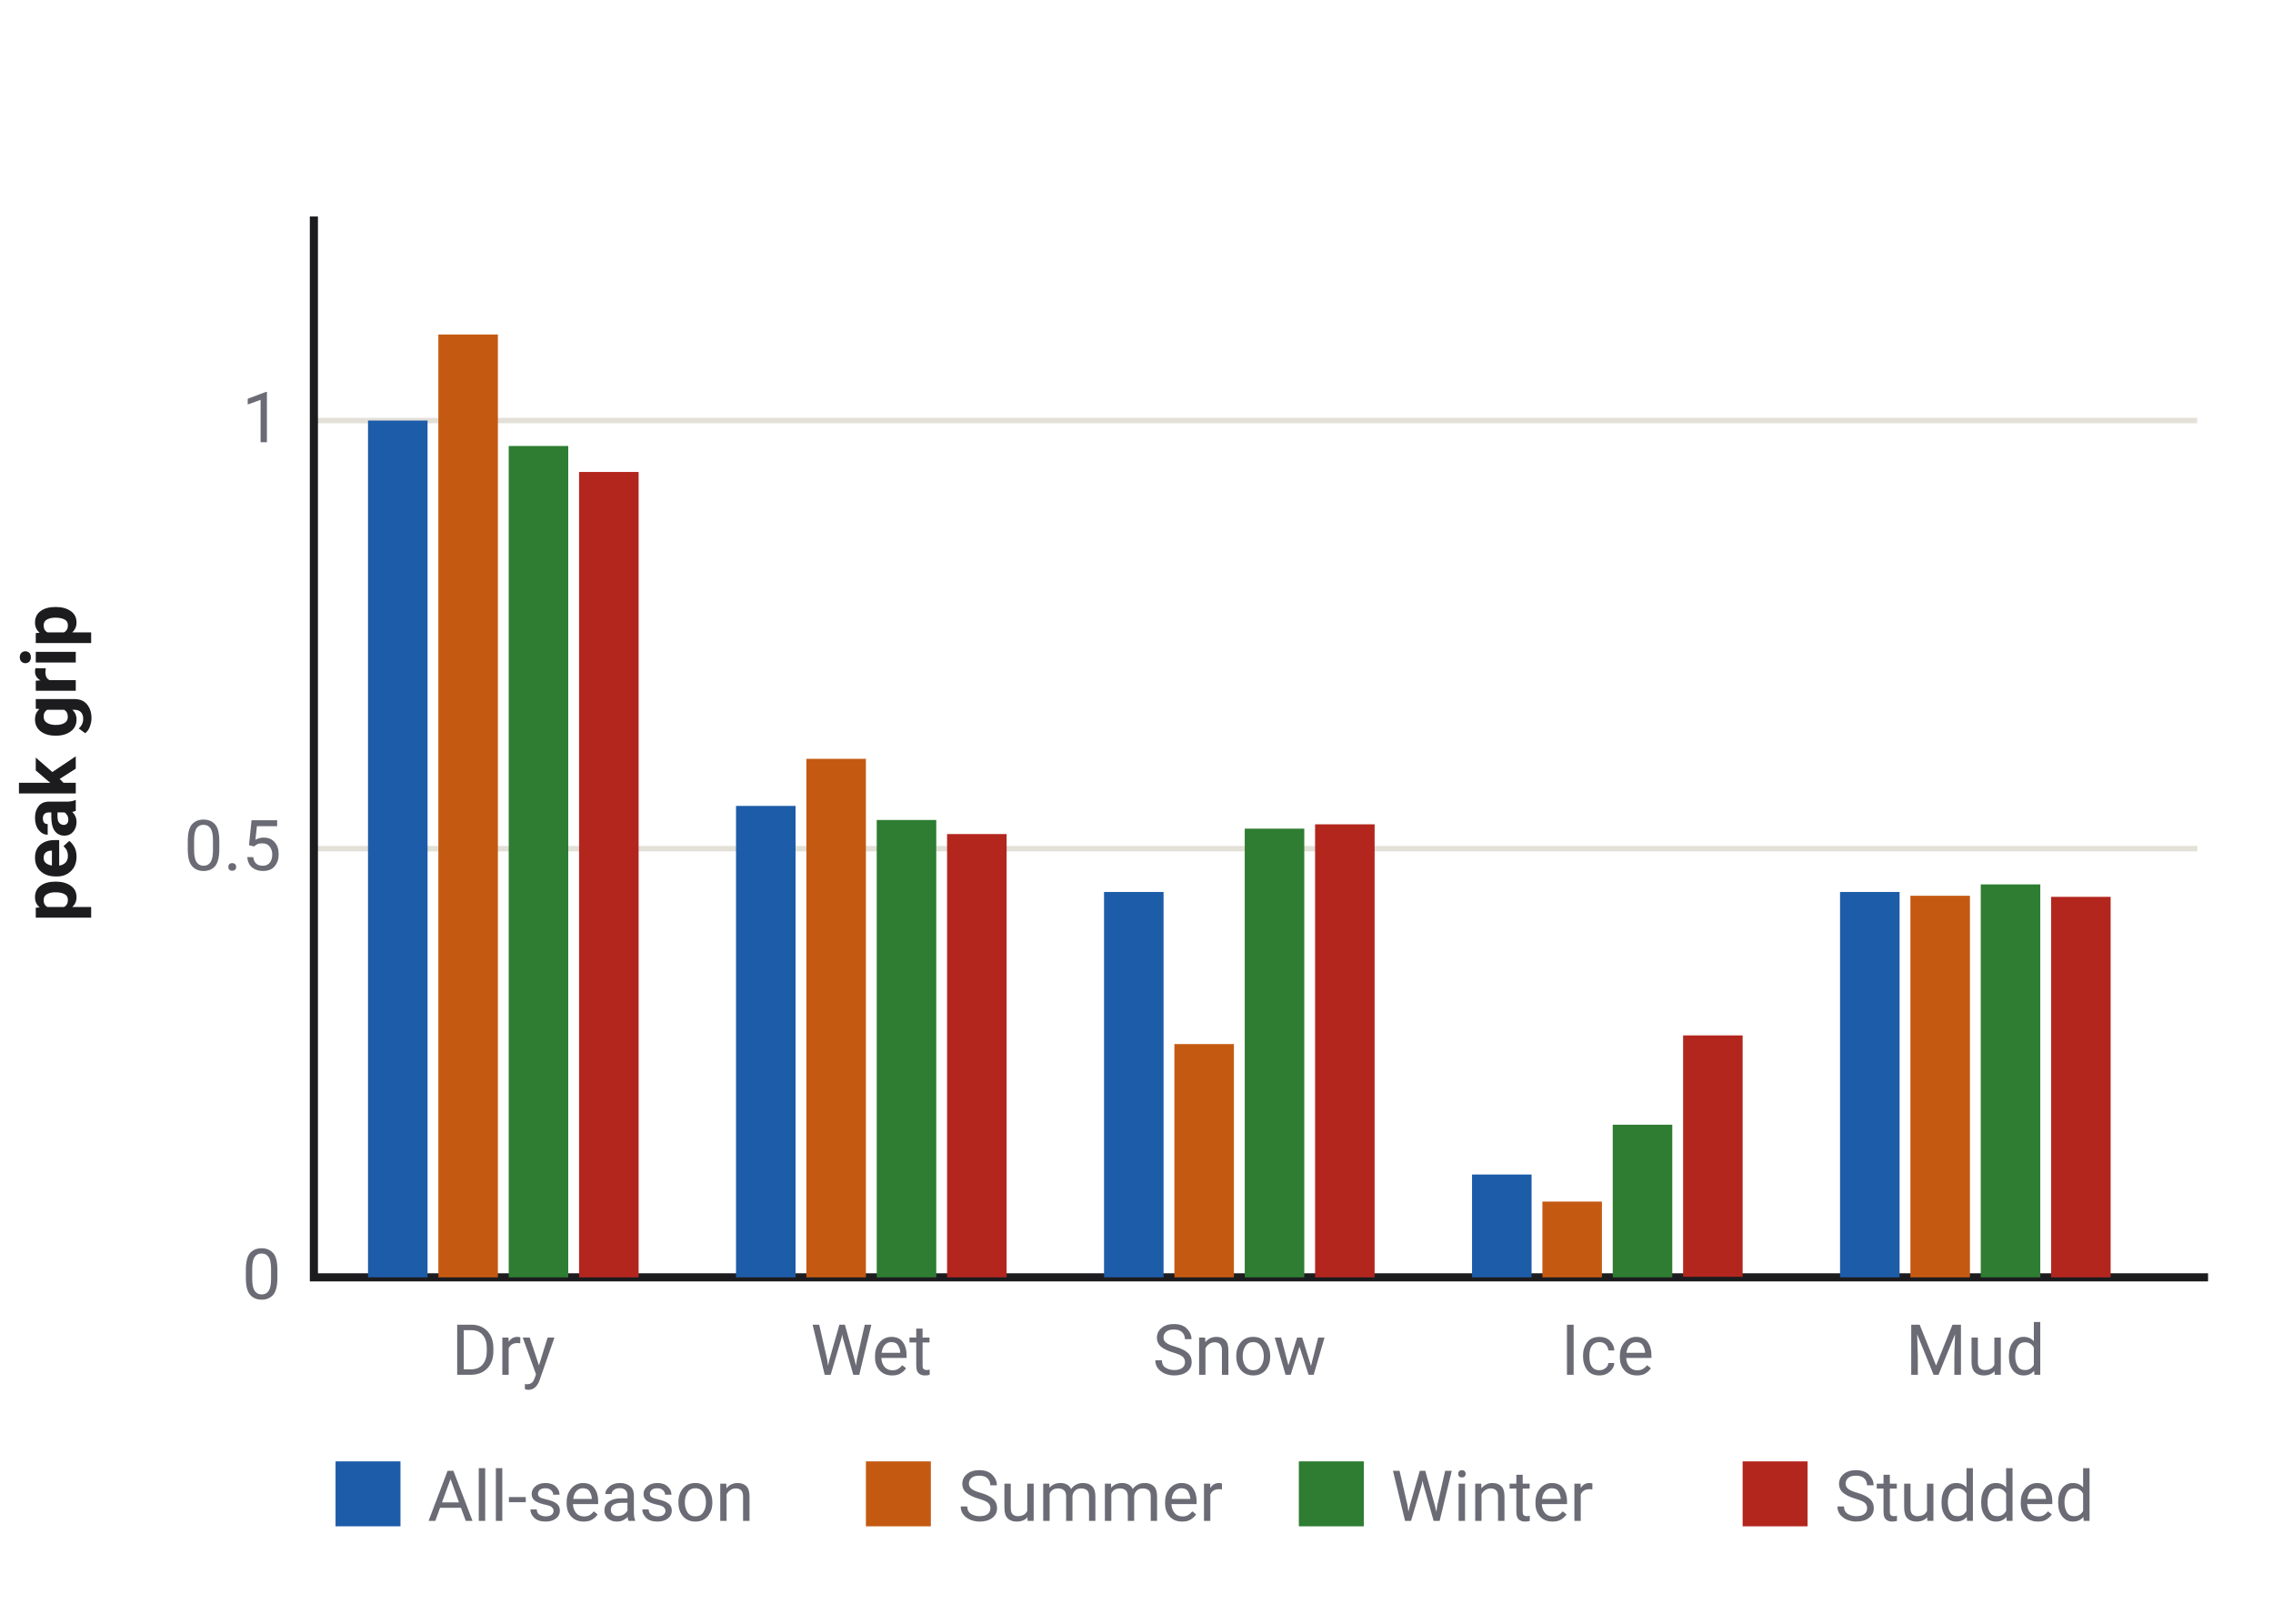
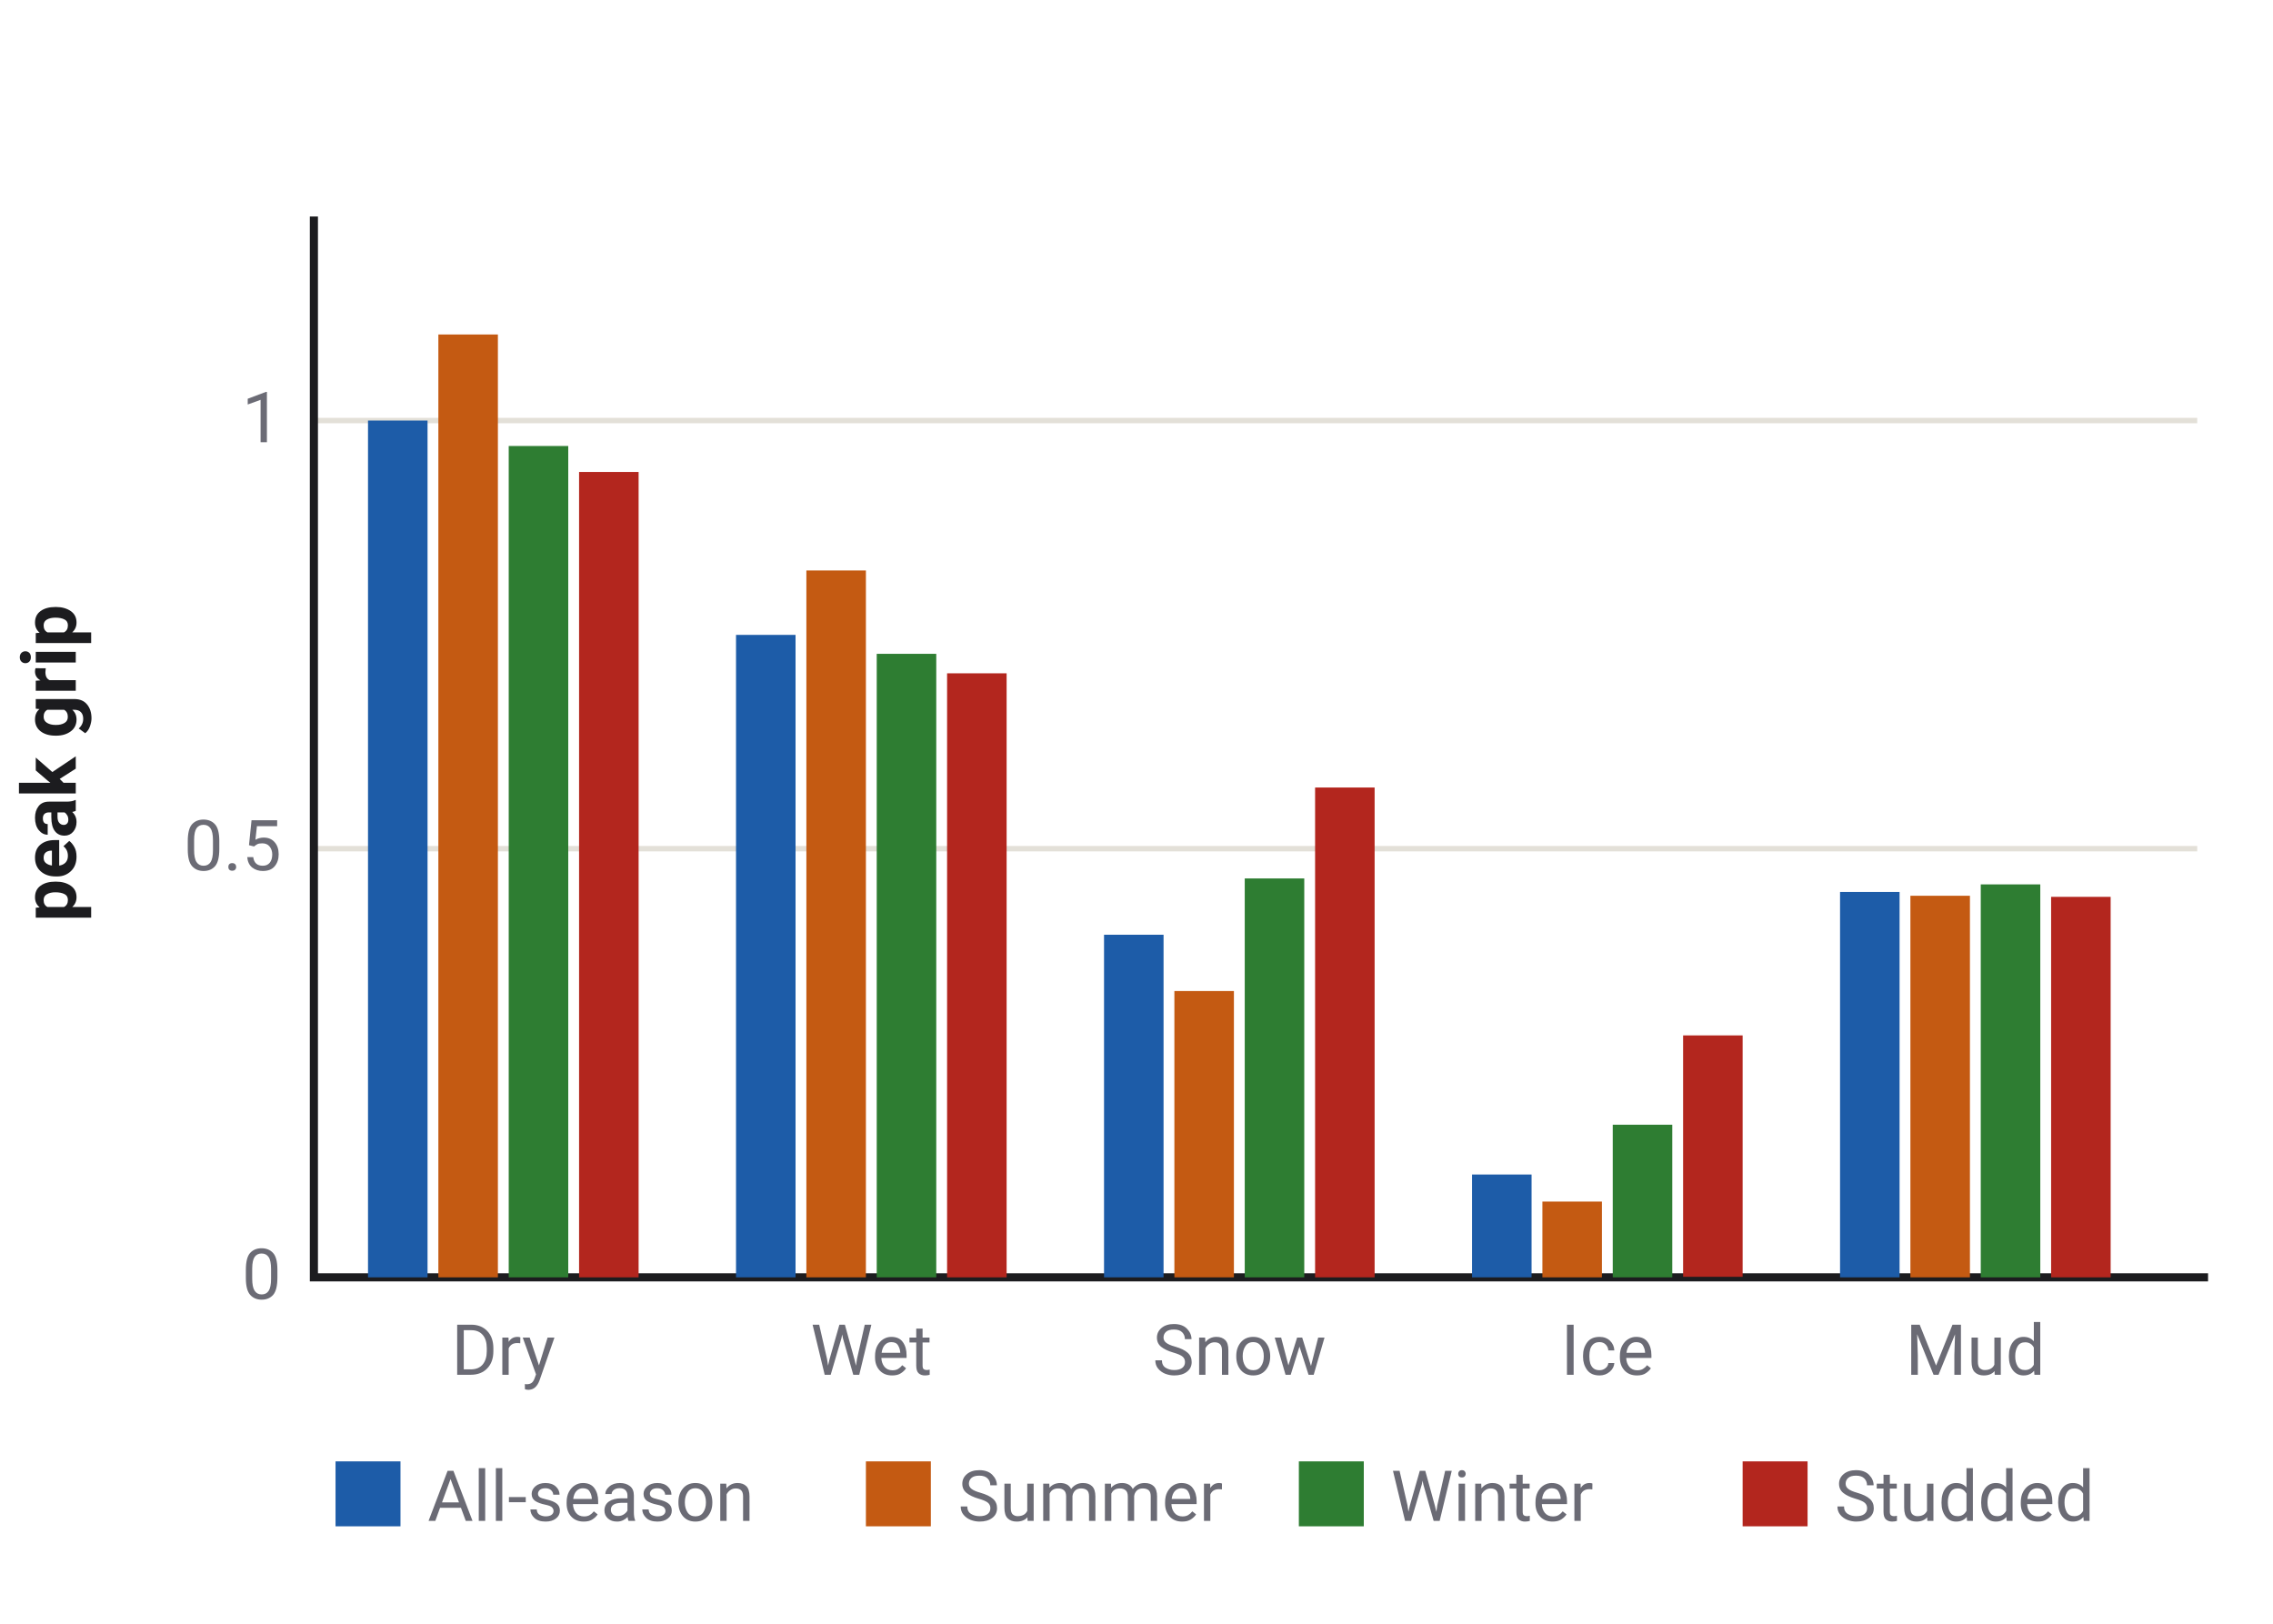
<svg xmlns="http://www.w3.org/2000/svg" viewBox="0 0 420 300" width="420" height="300">
  <style>
.sf-t{font:600 14px system-ui,-apple-system,"Segoe UI",Roboto,sans-serif;fill:var(--fig-ink,#1c1c1f)}
.sf-s{font:13px system-ui,-apple-system,"Segoe UI",Roboto,sans-serif;fill:var(--fig-muted,#6b6b75)}
.sf-axis{stroke:var(--fig-ink,#1c1c1f);stroke-width:1.5;fill:none}
.sf-grid{stroke:var(--fig-grid,#e3e0d8);stroke-width:1;fill:none}
.sf-blue{fill:var(--fig-blue,#1d5ca8)}.sf-orange{fill:var(--fig-orange,#c45a12)}
.sf-green{fill:var(--fig-green,#2e7d32)}.sf-red{fill:var(--fig-red,#b3261e)}
@media (prefers-color-scheme:dark){
.sf-t{fill:var(--fig-ink,#e9e7e2)}.sf-s{fill:var(--fig-muted,#a6a6b0)}.sf-axis{stroke:var(--fig-ink,#e9e7e2)}
.sf-grid{stroke:var(--fig-grid,#30323a)}.sf-blue{fill:var(--fig-blue,#8ab6ff)}.sf-orange{fill:var(--fig-orange,#f0a060)}
.sf-green{fill:var(--fig-green,#7cc884)}.sf-red{fill:var(--fig-red,#f08a80)}}
</style>
  <line class="sf-grid" x1="58" y1="156.8" x2="406" y2="156.8" />
  <text class="sf-s" x="52" y="160.8" text-anchor="end">0.5</text>
  <line class="sf-grid" x1="58" y1="77.7" x2="406" y2="77.7" />
  <text class="sf-s" x="52" y="81.7" text-anchor="end">1</text>
  <text class="sf-s" x="52" y="240" text-anchor="end">0</text>
  <path class="sf-axis" d="M58,40 L58,236 L408,236" />
  <text class="sf-t" x="14" y="141" text-anchor="middle" transform="rotate(-90 14 141)">peak grip</text>
  <rect class="sf-blue" x="68.0" y="77.7" width="11" height="158.3" />
  <rect class="sf-orange" x="81.0" y="61.8" width="11" height="174.2" />
  <rect class="sf-green" x="94.0" y="82.4" width="11" height="153.6" />
  <rect class="sf-red" x="107.0" y="87.2" width="11" height="148.8" />
  <text class="sf-s" x="93.0" y="254" text-anchor="middle">Dry</text>
-   <rect class="sf-blue" x="136.0" y="148.9" width="11" height="87.1" />
-   <rect class="sf-orange" x="149.0" y="140.2" width="11" height="95.8" />
-   <rect class="sf-green" x="162.0" y="151.5" width="11" height="84.5" />
-   <rect class="sf-red" x="175.0" y="154.1" width="11" height="81.9" />
+   <rect class="sf-blue" x="136.0" y="117.3" width="11" height="118.7" />
+   <rect class="sf-orange" x="149.0" y="105.4" width="11" height="130.6" />
+   <rect class="sf-green" x="162.0" y="120.8" width="11" height="115.2" />
+   <rect class="sf-red" x="175.0" y="124.4" width="11" height="111.6" />
  <text class="sf-s" x="161.0" y="254" text-anchor="middle">Wet</text>
-   <rect class="sf-blue" x="204.0" y="164.8" width="11" height="71.2" />
-   <rect class="sf-orange" x="217.0" y="192.9" width="11" height="43.1" />
-   <rect class="sf-green" x="230.0" y="153.1" width="11" height="82.9" />
-   <rect class="sf-red" x="243.0" y="152.3" width="11" height="83.7" />
+   <rect class="sf-blue" x="204.0" y="172.7" width="11" height="63.3" />
+   <rect class="sf-orange" x="217.0" y="183.1" width="11" height="52.9" />
+   <rect class="sf-green" x="230.0" y="162.3" width="11" height="73.7" />
+   <rect class="sf-red" x="243.0" y="145.5" width="11" height="90.5" />
  <text class="sf-s" x="229.0" y="254" text-anchor="middle">Snow</text>
  <rect class="sf-blue" x="272.0" y="217.0" width="11" height="19.0" />
  <rect class="sf-orange" x="285.0" y="222.0" width="11" height="14.0" />
  <rect class="sf-green" x="298.0" y="207.8" width="11" height="28.2" />
  <rect class="sf-red" x="311.0" y="191.3" width="11" height="44.6" />
  <text class="sf-s" x="297.0" y="254" text-anchor="middle">Ice</text>
  <rect class="sf-blue" x="340.0" y="164.8" width="11" height="71.2" />
  <rect class="sf-orange" x="353.0" y="165.5" width="11" height="70.5" />
  <rect class="sf-green" x="366.0" y="163.4" width="11" height="72.6" />
  <rect class="sf-red" x="379.0" y="165.7" width="11" height="70.3" />
  <text class="sf-s" x="365.0" y="254" text-anchor="middle">Mud</text>
  <rect class="sf-blue" x="62" y="270" width="12" height="12" />
  <text class="sf-s" x="79" y="281">All-season</text>
  <rect class="sf-orange" x="160" y="270" width="12" height="12" />
  <text class="sf-s" x="177" y="281">Summer</text>
  <rect class="sf-green" x="240" y="270" width="12" height="12" />
  <text class="sf-s" x="257" y="281">Winter</text>
  <rect class="sf-red" x="322" y="270" width="12" height="12" />
  <text class="sf-s" x="339" y="281">Studded</text>
</svg>
